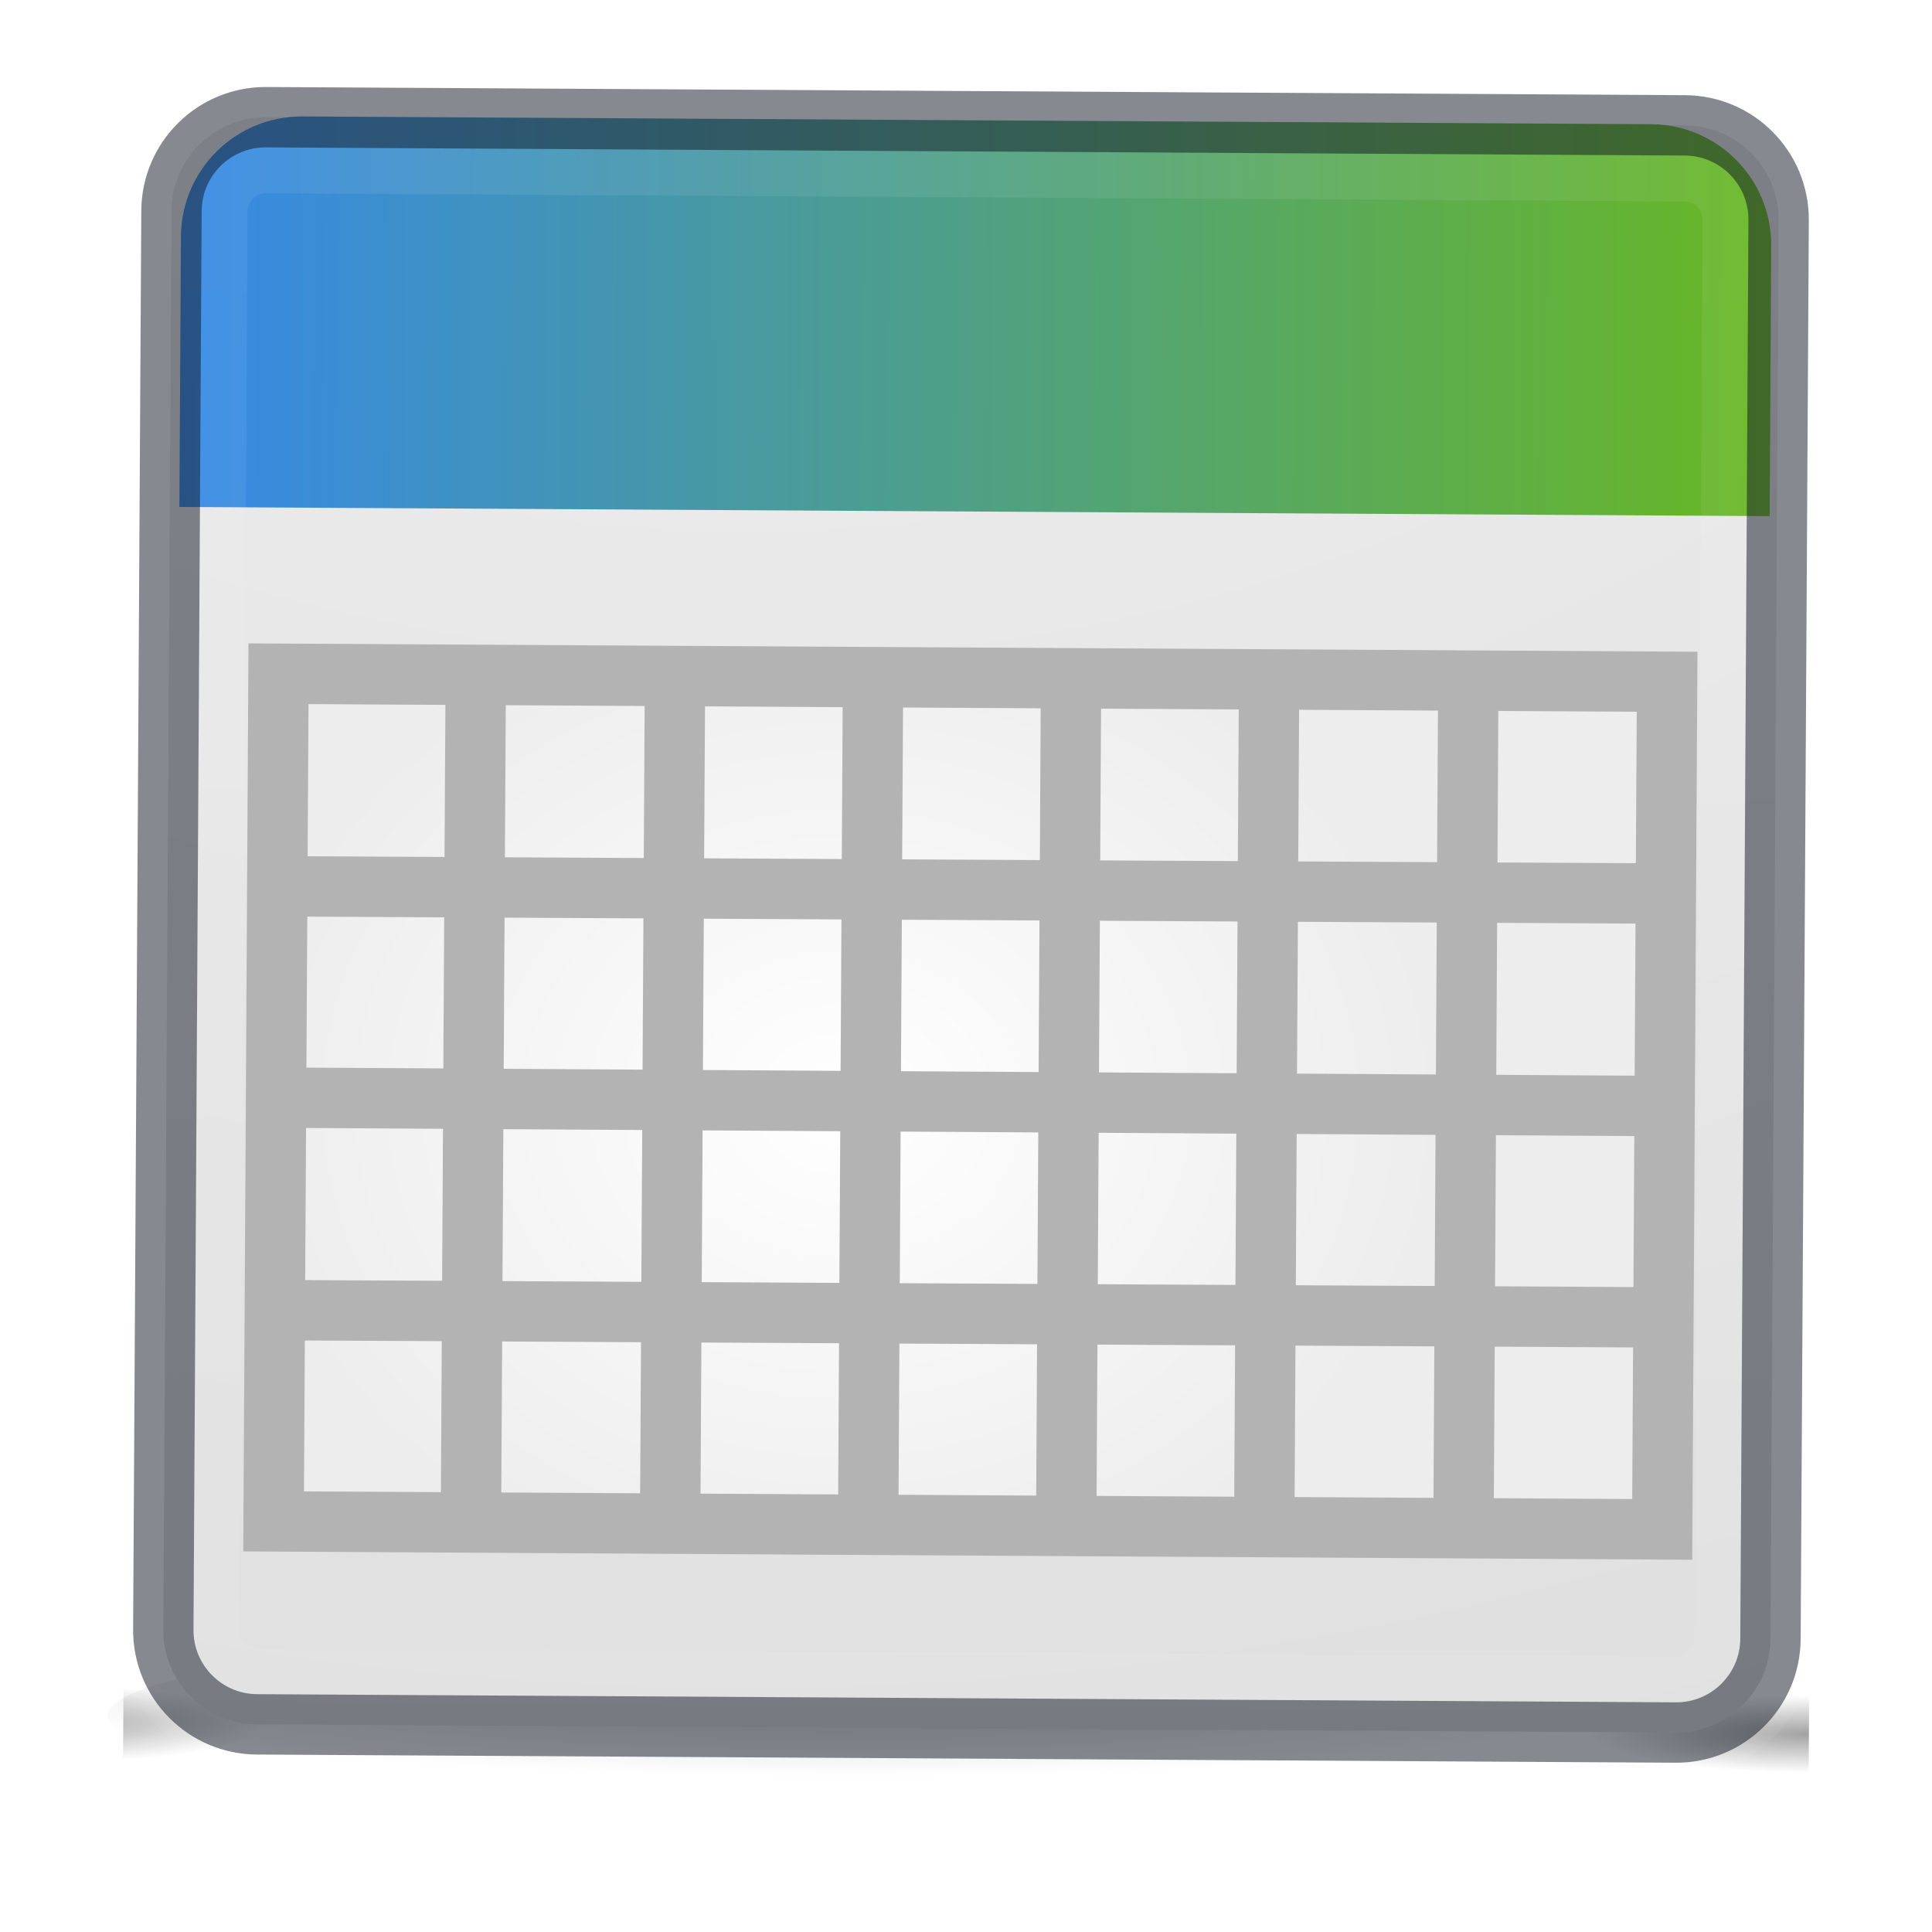
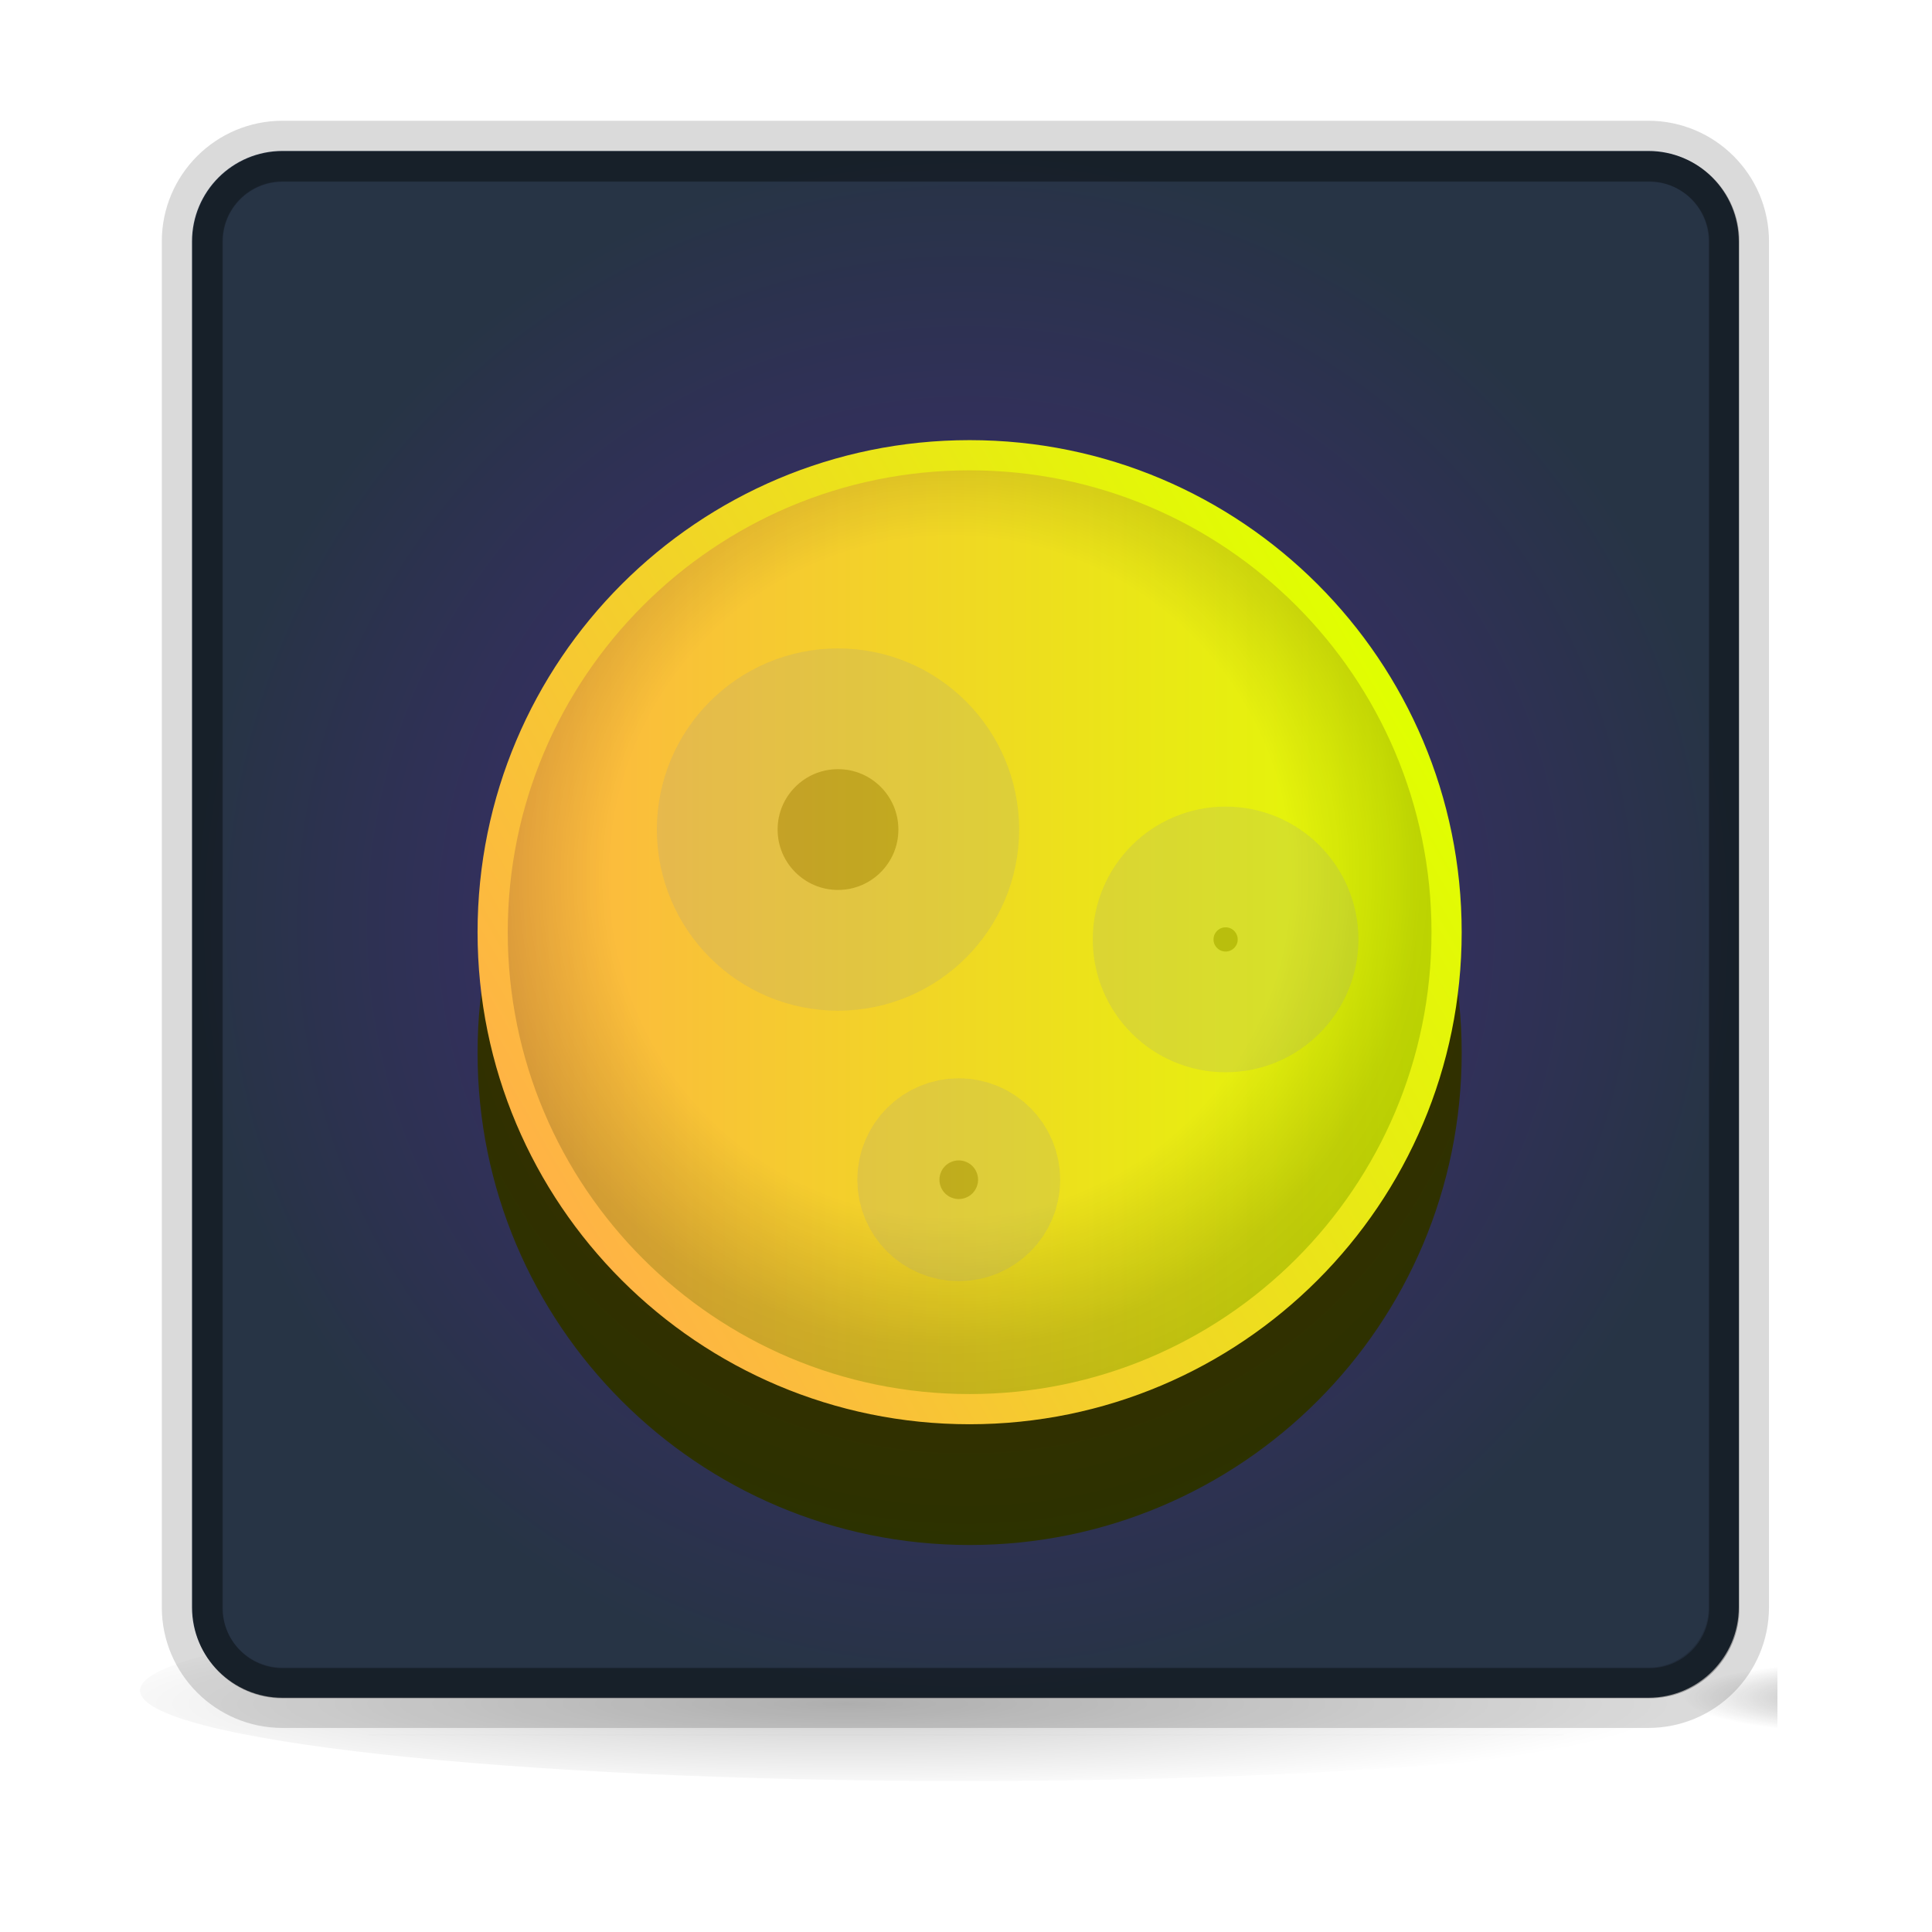
- <svg xmlns="http://www.w3.org/2000/svg" xmlns:xlink="http://www.w3.org/1999/xlink" id="Capa_1" data-name="Capa 1" viewBox="0 0 16 16">
+ <svg xmlns="http://www.w3.org/2000/svg" xmlns:xlink="http://www.w3.org/1999/xlink" viewBox="0 0 16 16">
  <defs>
-     <radialGradient id="Degradado_sin_nombre_2" cx="-195.67" cy="631.86" r="4.57" gradientTransform="matrix(1.56, 0.01, 0, -0.17, 311.91, 123.31)" gradientUnits="userSpaceOnUse">
+     <radialGradient id="Degradado_sin_nombre_2" cx="-277.02" cy="-489.7" r="4.4" gradientTransform="matrix(1.56, 0, 0, -0.17, 439.16, -69.14)" gradientUnits="userSpaceOnUse">
      <stop offset="0" />
      <stop offset="1" stop-opacity="0" />
    </radialGradient>
-     <radialGradient id="Degradado_sin_nombre_3" cx="-369.94" cy="519.68" r="0.32" gradientTransform="matrix(0, 5.69, 1, 0, -505.63, 2120.25)" gradientUnits="userSpaceOnUse">
+     <radialGradient id="Degradado_sin_nombre_3" cx="-557.54" cy="193.94" r="0.31" gradientTransform="matrix(5.69, 0, 0, -1, 3188.1, 208)" gradientUnits="userSpaceOnUse">
      <stop offset="0" stop-color="#181818" />
      <stop offset="1" stop-color="#181818" stop-opacity="0" />
    </radialGradient>
-     <radialGradient id="Degradado_sin_nombre_3-2" cx="-503.23" cy="452.32" r="0.32" gradientTransform="matrix(0, -5.69, -1, 0, 454.26, -2850.69)" xlink:href="#Degradado_sin_nombre_3" />
-     <linearGradient id="Degradado_sin_nombre_4" x1="-277.96" y1="532.7" x2="-277.96" y2="533.61" gradientTransform="matrix(0, 2.84, 0.71, 0, -372.83, 804.31)" gradientUnits="userSpaceOnUse">
+     <radialGradient id="Degradado_sin_nombre_3-2" cx="-770.71" cy="452.06" r="0.31" gradientTransform="matrix(-5.69, 0, 0, 1, -4386.1, -438)" xlink:href="#Degradado_sin_nombre_3" />
+     <linearGradient id="Degradado_sin_nombre_4" x1="-425.43" y1="141.87" x2="-425.43" y2="142.75" gradientTransform="matrix(2.84, 0, 0, -0.71, 1217.11, 115.71)" gradientUnits="userSpaceOnUse">
      <stop offset="0" stop-color="#181818" stop-opacity="0" />
      <stop offset="0.5" stop-color="#181818" />
      <stop offset="1" stop-color="#181818" stop-opacity="0" />
    </linearGradient>
-     <radialGradient id="Degradado_sin_nombre_18" cx="-424.64" cy="531.81" r="1.64" gradientTransform="matrix(-25.08, 0, 0, 30.79, -10629.48, -16368.62)" gradientUnits="userSpaceOnUse">
-       <stop offset="0" stop-color="#f2f2f2" />
-       <stop offset="1" stop-color="#ccc" />
+     <radialGradient id="Degradado_sin_nombre_57" cx="8" cy="7.66" r="6.41" gradientUnits="userSpaceOnUse">
+       <stop offset="0" stop-color="#452981" />
+       <stop offset="1" stop-color="#273445" />
    </radialGradient>
-     <linearGradient id="Degradado_sin_nombre_51" x1="1.46" y1="2.62" x2="14.63" y2="2.62" gradientTransform="translate(0.03 0)" gradientUnits="userSpaceOnUse">
-       <stop offset="0" stop-color="#3689e6" />
-       <stop offset="1" stop-color="#68b723" />
+     <linearGradient id="Degradado_sin_nombre_9" x1="4.08" y1="7.72" x2="11.98" y2="7.72" gradientUnits="userSpaceOnUse">
+       <stop offset="0" stop-color="#ffb345" />
+       <stop offset="1" stop-color="#e0ff00" />
    </linearGradient>
-     <linearGradient id="Degradado_sin_nombre_6" x1="-272.46" y1="504.3" x2="-272.46" y2="498.52" gradientTransform="matrix(0, 2.73, 2.73, 0, -1360.68, 751.41)" gradientUnits="userSpaceOnUse">
-       <stop offset="0" stop-color="#fff" />
-       <stop offset="0.06" stop-color="#fff" stop-opacity="0.24" />
-       <stop offset="0.95" stop-color="#fff" stop-opacity="0.16" />
-       <stop offset="1" stop-color="#fff" stop-opacity="0.39" />
-     </linearGradient>
-     <radialGradient id="Degradado_sin_nombre_45" cx="254.64" cy="-20.92" r="8.76" gradientTransform="matrix(0, 0.57, -0.48, 0, -2.04, -137.09)" gradientUnits="userSpaceOnUse">
-       <stop offset="0" stop-color="#fff" />
-       <stop offset="1" stop-color="#ededed" />
+     <radialGradient id="Degradado_sin_nombre_95" cx="7.87" cy="7.26" r="4.69" gradientUnits="userSpaceOnUse">
+       <stop offset="0.6" stop-opacity="0" />
+       <stop offset="0.83" stop-opacity="0.16" />
+       <stop offset="1" stop-opacity="0.2" />
    </radialGradient>
-     <radialGradient id="Degradado_sin_nombre_45-2" cx="254.64" cy="-17.27" r="7.08" gradientTransform="translate(-138.24 18.34) rotate(0.33) scale(0.57 0.48)" xlink:href="#Degradado_sin_nombre_45" />
-     <radialGradient id="Degradado_sin_nombre_45-3" cx="254.64" cy="-20.92" r="7.08" gradientTransform="translate(-138.24 18.34) rotate(0.33) scale(0.57 0.48)" xlink:href="#Degradado_sin_nombre_45" />
-     <radialGradient id="Degradado_sin_nombre_45-4" cx="254.64" cy="-24.57" r="7.08" gradientTransform="translate(-138.24 18.34) rotate(0.33) scale(0.57 0.48)" xlink:href="#Degradado_sin_nombre_45" />
-     <radialGradient id="Degradado_sin_nombre_45-5" cx="261.79" cy="-20.92" r="5.16" gradientTransform="translate(-138.24 18.34) rotate(0.33) scale(0.57 0.48)" xlink:href="#Degradado_sin_nombre_45" />
-     <radialGradient id="Degradado_sin_nombre_45-6" cx="258.93" cy="-20.92" r="5.16" gradientTransform="translate(-138.24 18.34) rotate(0.33) scale(0.57 0.48)" xlink:href="#Degradado_sin_nombre_45" />
-     <radialGradient id="Degradado_sin_nombre_45-7" cx="256.07" cy="-20.92" r="5.16" gradientTransform="translate(-138.24 18.34) rotate(0.33) scale(0.57 0.48)" xlink:href="#Degradado_sin_nombre_45" />
-     <radialGradient id="Degradado_sin_nombre_45-8" cx="253.21" cy="-20.92" r="5.16" gradientTransform="translate(-138.24 18.34) rotate(0.33) scale(0.57 0.48)" xlink:href="#Degradado_sin_nombre_45" />
-     <radialGradient id="Degradado_sin_nombre_45-9" cx="250.35" cy="-20.92" r="5.16" gradientTransform="translate(-138.24 18.34) rotate(0.33) scale(0.57 0.48)" xlink:href="#Degradado_sin_nombre_45" />
-     <radialGradient id="Degradado_sin_nombre_45-10" cx="247.48" cy="-20.92" r="5.16" gradientTransform="translate(-138.24 18.34) rotate(0.33) scale(0.57 0.48)" xlink:href="#Degradado_sin_nombre_45" />
+     <linearGradient id="Degradado_sin_nombre_10" x1="4.5" y1="9.76" x2="11.56" y2="5.68" xlink:href="#Degradado_sin_nombre_9" />
  </defs>
-   <path id="path3041" d="M15.11,14.29c0,.43-3.19.76-7.12.74s-7.1-.39-7.1-.82,3.19-.76,7.11-.73,7.11.38,7.11.81Z" style="opacity:0.2;isolation:isolate;fill:url(#Degradado_sin_nombre_2)" />
-   <g id="g2036">
-     <g id="g3712" style="opacity:0.4">
-       <rect id="rect2801" x="13.74" y="13.43" width="0.65" height="1.84" transform="translate(-0.37 28.33) rotate(-89.67)" style="fill:url(#Degradado_sin_nombre_3)" />
-       <rect id="rect3696" x="1.62" y="13.36" width="0.65" height="1.84" transform="translate(-12.35 16.14) rotate(-89.67)" style="fill:url(#Degradado_sin_nombre_3-2)" />
-       <rect id="rect3700" x="7.68" y="9.17" width="0.65" height="10.28" transform="translate(-6.36 22.23) rotate(-89.67)" style="fill:url(#Degradado_sin_nombre_4)" />
+   <g style="isolation:isolate">
+     <g id="Capa_1" data-name="Capa 1">
+       <path id="path3041" d="M14.84,14c0,.41-3.06.75-6.84.75S1.16,14.41,1.16,14s3.06-.74,6.84-.74,6.84.33,6.84.74Z" style="opacity:0.2;isolation:isolate;fill:url(#Degradado_sin_nombre_2)" />
+       <g id="g2036">
+         <g id="g3712" style="opacity:0.4">
+           <rect id="rect2801" x="12.95" y="13.75" width="1.77" height="0.62" style="fill:url(#Degradado_sin_nombre_3)" />
+           <rect id="rect3696" x="1.28" y="13.75" width="1.77" height="0.62" style="fill:url(#Degradado_sin_nombre_3-2)" />
+           <rect id="rect3700" x="3.05" y="13.75" width="9.9" height="0.62" style="fill:url(#Degradado_sin_nombre_4)" />
+         </g>
+       </g>
+       <rect id="rect5505-21-3" x="1.59" y="1.25" width="12.81" height="12.81" rx="0.75" ry="0.75" style="fill:url(#Degradado_sin_nombre_57)" />
+       <rect id="rect6741-7" x="1.72" y="1.38" width="12.56" height="12.56" rx="0.62" ry="0.62" style="fill:none;stroke:#000;stroke-miterlimit:10;stroke-width:0.25px;opacity:0.3;isolation:isolate" />
+       <rect id="rect5505-21-6" x="1.59" y="1.25" width="12.81" height="12.81" rx="0.75" ry="0.75" style="fill:none;stroke:#000;stroke-linecap:round;stroke-linejoin:round;stroke-opacity:0.29;stroke-width:0.5px;opacity:0.5;isolation:isolate" />
+       <g style="mix-blend-mode:multiply">
+         <circle cx="8.03" cy="8.72" r="3.95" style="fill:#f9ff00" />
+         <circle cx="8.03" cy="8.72" r="3.95" style="fill:#f9ff00" />
+         <circle cx="8.03" cy="8.72" r="3.95" style="fill:none;stroke:#f9ff00;stroke-miterlimit:10;stroke-width:0.25px" />
+       </g>
+       <circle cx="8.03" cy="7.72" r="3.95" style="fill:url(#Degradado_sin_nombre_9)" />
+       <circle cx="8.03" cy="7.72" r="3.95" style="fill:url(#Degradado_sin_nombre_95)" />
+       <circle cx="8.03" cy="7.72" r="3.95" style="fill:none;stroke-miterlimit:10;stroke-width:0.25px;stroke:url(#Degradado_sin_nombre_10)" />
+       <circle cx="6.94" cy="6.87" r="1" style="stroke:#999;stroke-miterlimit:10;opacity:0.2" />
+       <circle cx="7.94" cy="9.77" r="0.34" style="stroke:#999;stroke-miterlimit:10;opacity:0.2" />
+       <circle cx="10.15" cy="7.78" r="0.6" style="stroke:#999;stroke-miterlimit:10;opacity:0.2" />
    </g>
  </g>
-   <rect id="rect5505-21-3" x="1.38" y="1.01" width="13.31" height="13.31" rx="0.78" ry="0.78" transform="translate(0.33 15.65) rotate(-89.67)" style="fill:url(#Degradado_sin_nombre_18)" />
-   <path d="M2.49,1H13.66a1,1,0,0,1,1,1V4.24a0,0,0,0,1,0,0H1.49a0,0,0,0,1,0,0V2a1,1,0,0,1,1-1Z" transform="translate(0.02 -0.05) rotate(0.33)" style="fill:url(#Degradado_sin_nombre_51)" />
-   <rect id="rect6741-7" x="1.51" y="1.14" width="13.05" height="13.05" rx="0.65" ry="0.65" transform="translate(0.33 15.65) rotate(-89.67)" style="fill:none;stroke-linecap:round;stroke-linejoin:round;stroke-width:1px;opacity:0.3;isolation:isolate;stroke:url(#Degradado_sin_nombre_6)" />
-   <rect id="rect5505-21-6" x="1.38" y="1.01" width="13.31" height="13.31" rx="0.78" ry="0.78" transform="translate(0.33 15.65) rotate(-89.67)" style="fill:none;stroke:#0e141f;stroke-linecap:round;stroke-linejoin:round;stroke-width:0.5px;opacity:0.5;isolation:isolate" />
-   <rect x="4.52" y="3.38" width="7.02" height="11.5" transform="translate(-1.14 17.1) rotate(-89.67)" style="stroke:#b3b3b3;stroke-miterlimit:10;stroke-width:0.5px;fill:url(#Degradado_sin_nombre_45)" />
-   <line x1="2.27" y1="10.85" x2="13.77" y2="10.91" style="stroke:#b3b3b3;stroke-miterlimit:10;stroke-width:0.5px;fill:url(#Degradado_sin_nombre_45-2)" />
-   <line x1="2.28" y1="9.09" x2="13.78" y2="9.16" style="stroke:#b3b3b3;stroke-miterlimit:10;stroke-width:0.5px;fill:url(#Degradado_sin_nombre_45-3)" />
-   <line x1="2.29" y1="7.34" x2="13.79" y2="7.4" style="stroke:#b3b3b3;stroke-miterlimit:10;stroke-width:0.5px;fill:url(#Degradado_sin_nombre_45-4)" />
-   <line x1="12.16" y1="5.64" x2="12.12" y2="12.66" style="stroke:#b3b3b3;stroke-miterlimit:10;stroke-width:0.5px;fill:url(#Degradado_sin_nombre_45-5)" />
-   <line x1="10.51" y1="5.63" x2="10.47" y2="12.65" style="stroke:#b3b3b3;stroke-miterlimit:10;stroke-width:0.5px;fill:url(#Degradado_sin_nombre_45-6)" />
-   <line x1="8.87" y1="5.62" x2="8.83" y2="12.64" style="stroke:#b3b3b3;stroke-miterlimit:10;stroke-width:0.5px;fill:url(#Degradado_sin_nombre_45-7)" />
-   <line x1="7.23" y1="5.61" x2="7.19" y2="12.63" style="stroke:#b3b3b3;stroke-miterlimit:10;stroke-width:0.5px;fill:url(#Degradado_sin_nombre_45-8)" />
-   <line x1="5.59" y1="5.6" x2="5.55" y2="12.62" style="stroke:#b3b3b3;stroke-miterlimit:10;stroke-width:0.5px;fill:url(#Degradado_sin_nombre_45-9)" />
-   <line x1="3.94" y1="5.59" x2="3.9" y2="12.61" style="stroke:#b3b3b3;stroke-miterlimit:10;stroke-width:0.5px;fill:url(#Degradado_sin_nombre_45-10)" />
</svg>
